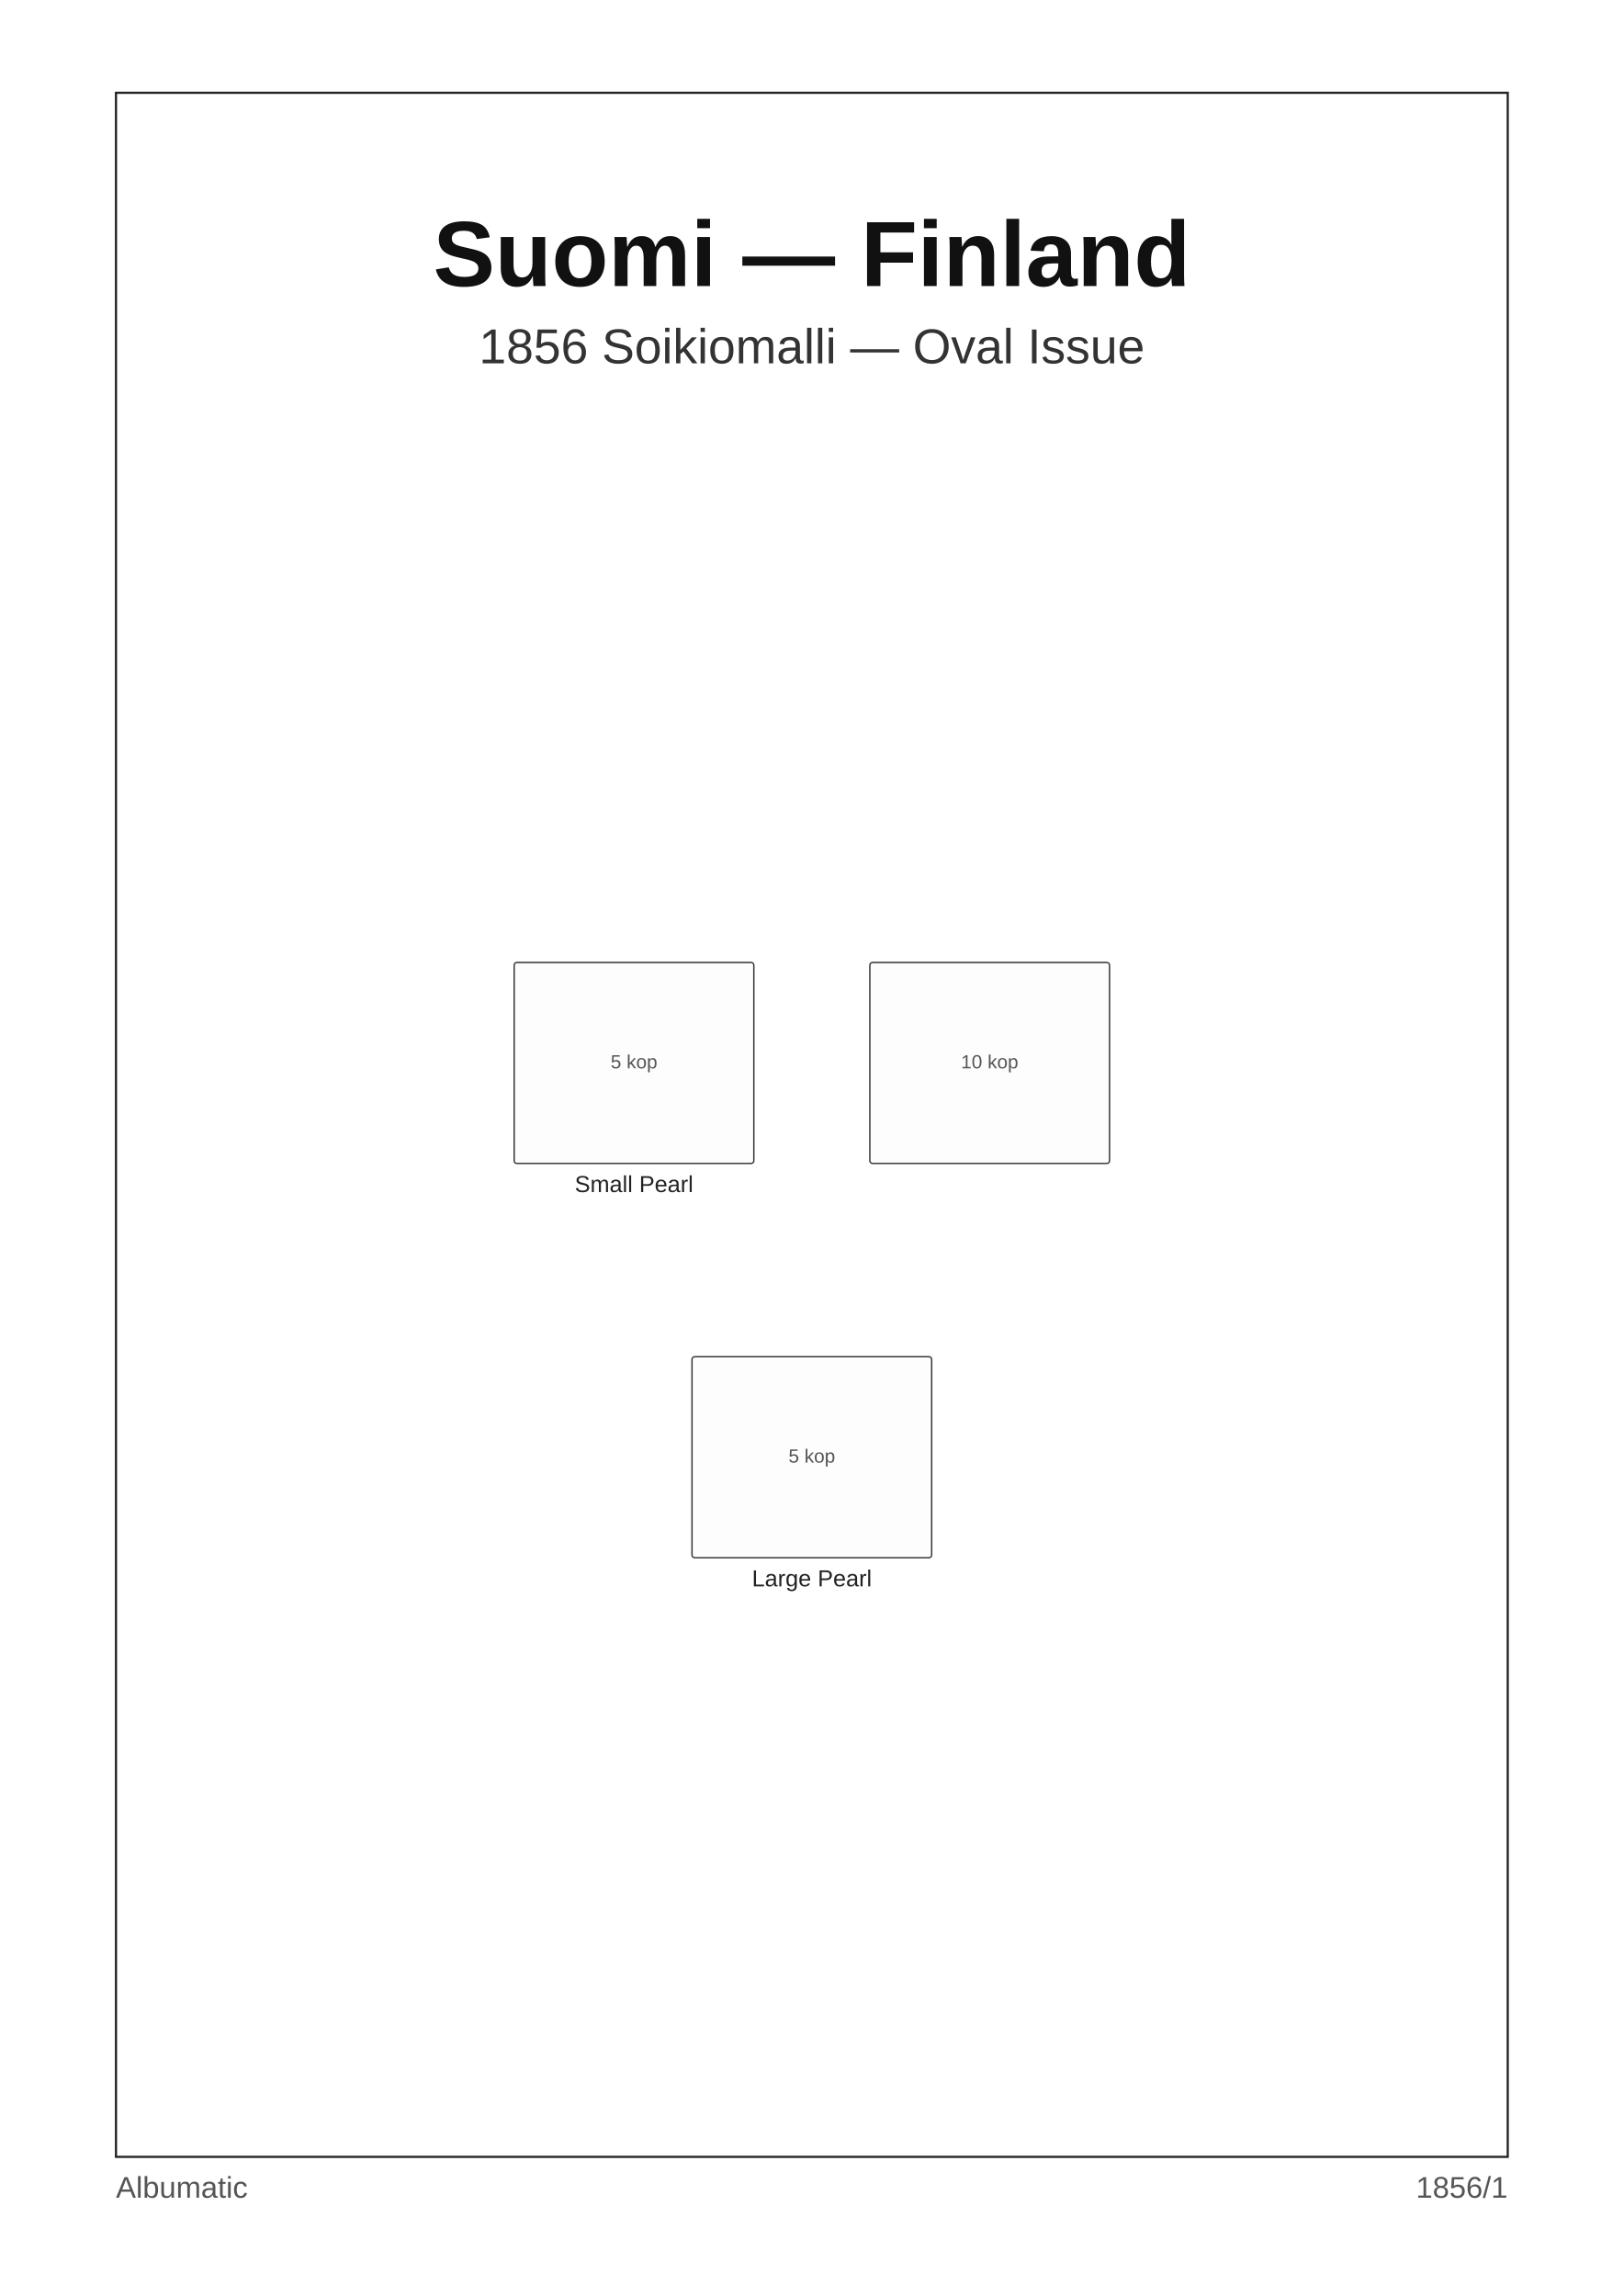
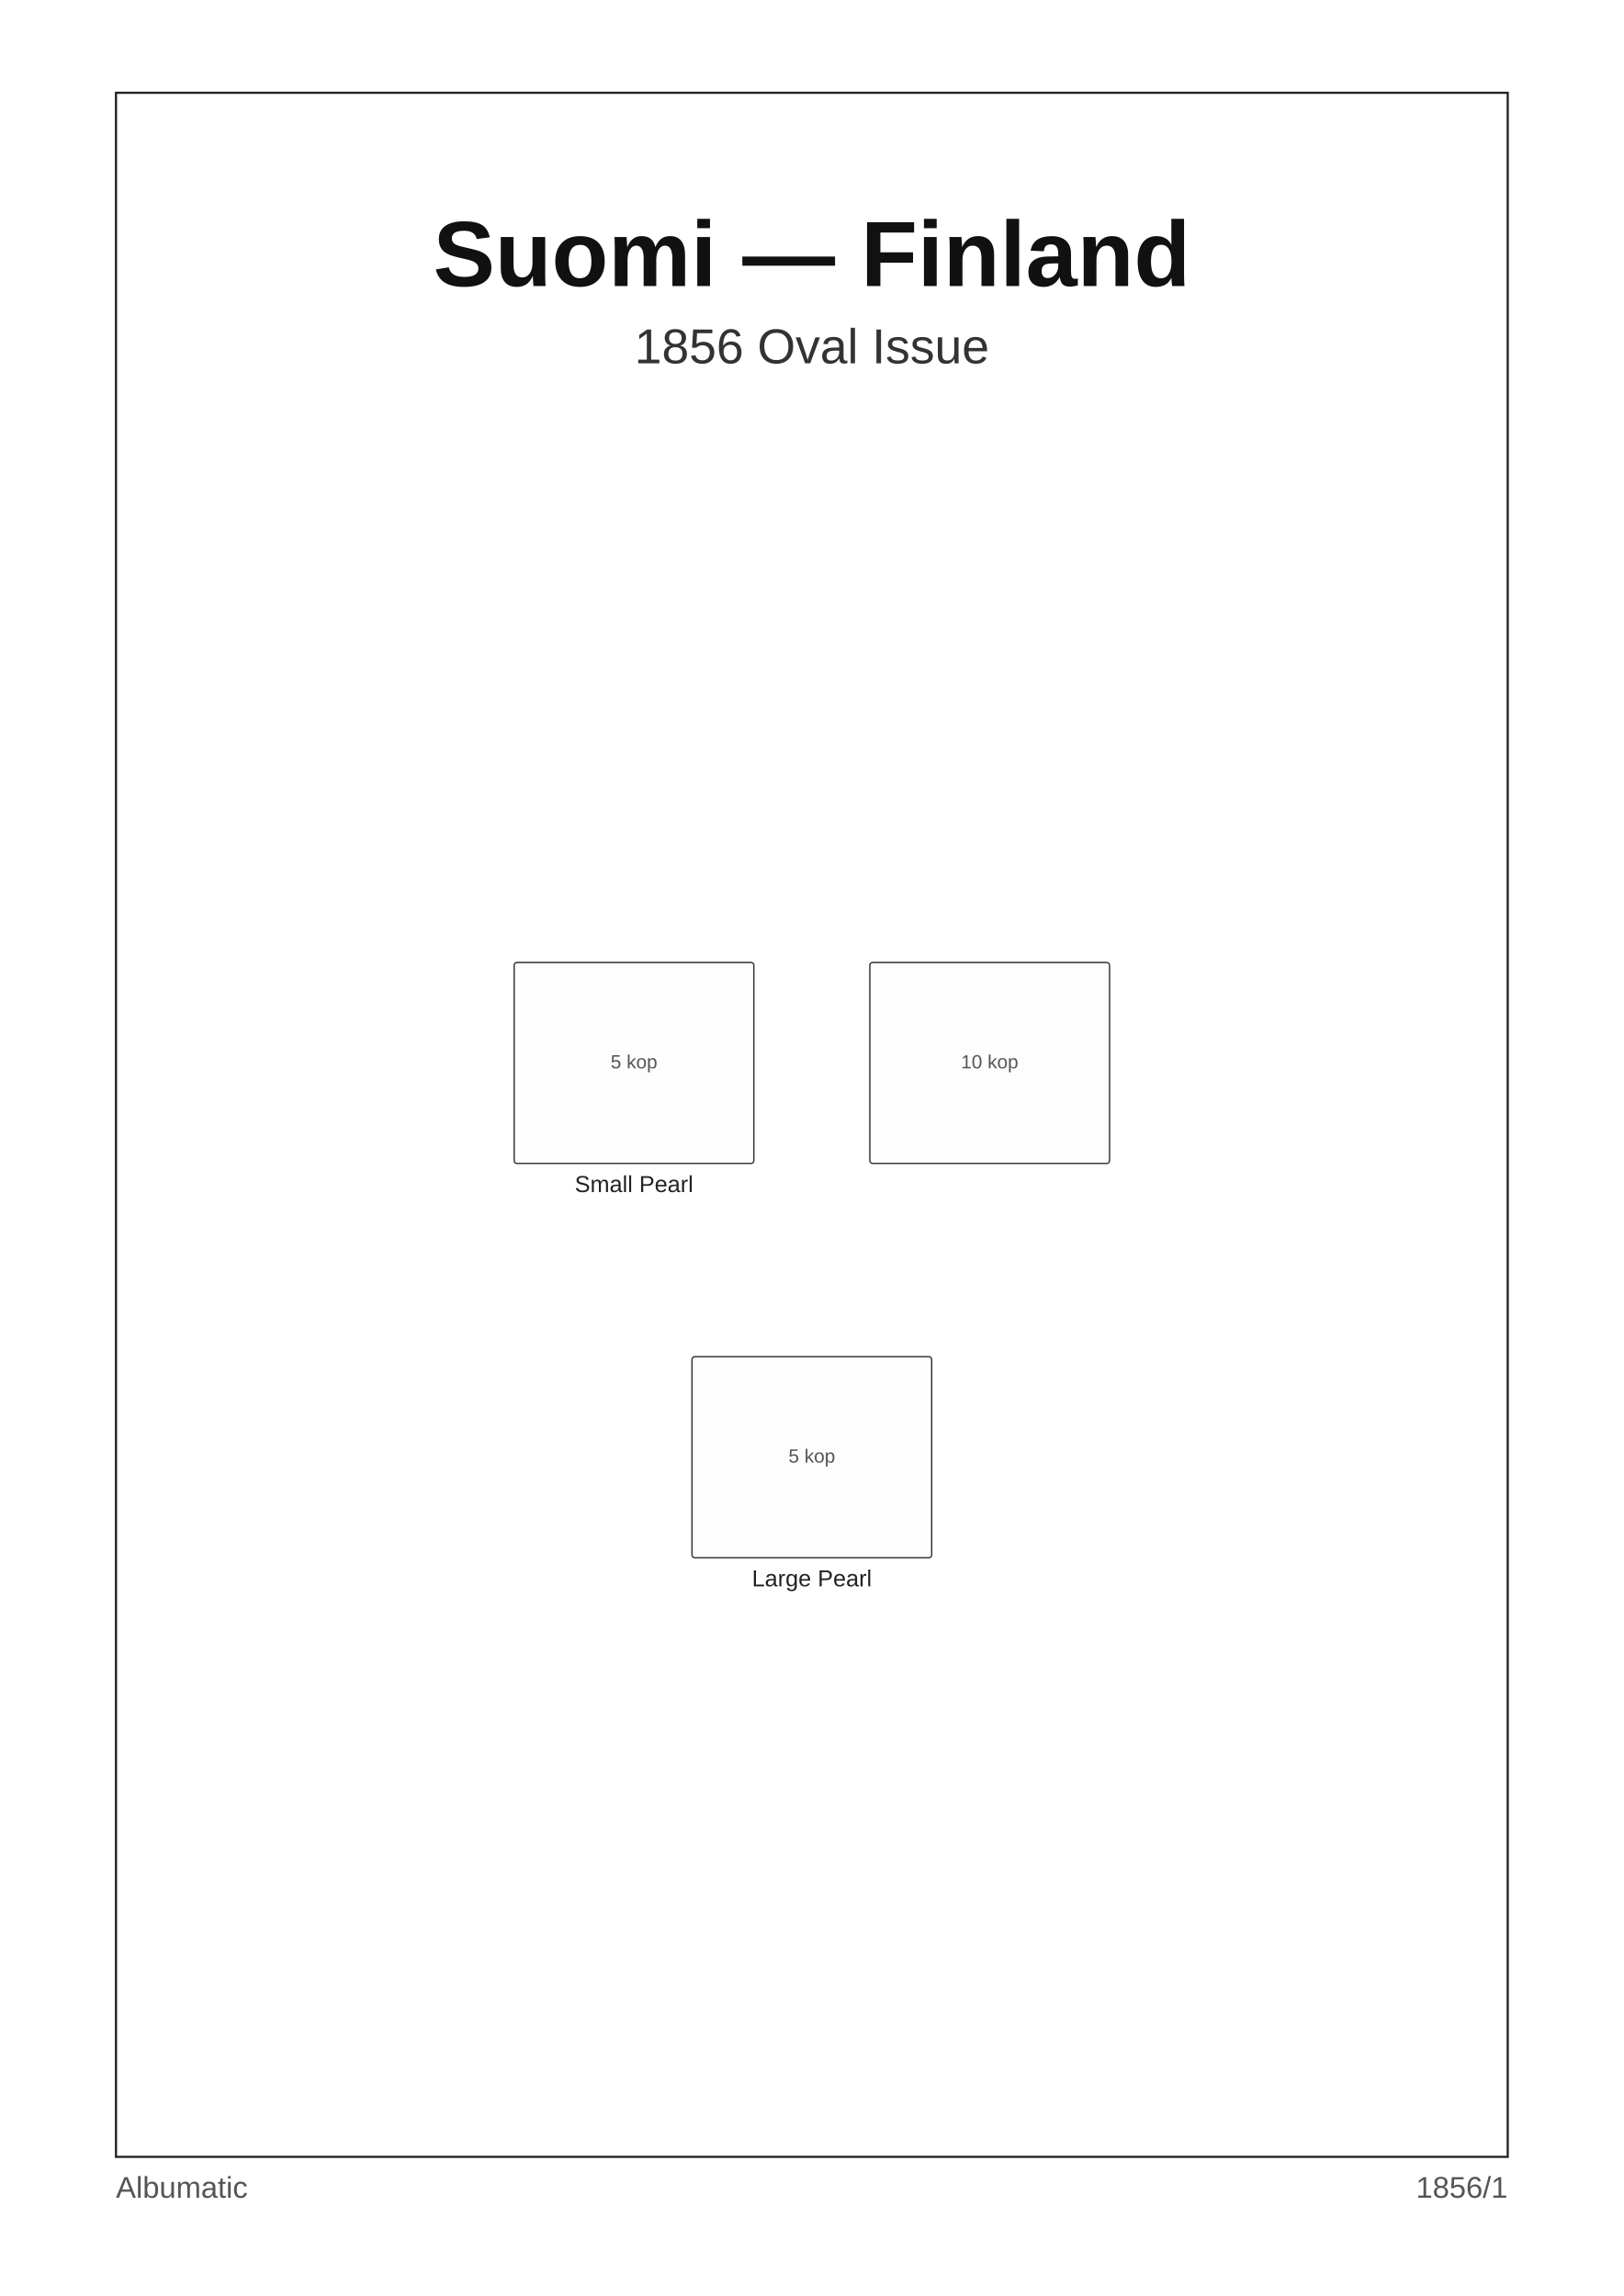
<svg xmlns="http://www.w3.org/2000/svg" viewBox="0 0 595.28 841.89" width="100%" height="100%" style="background:#ffffff; display:block;">
  <defs>
    <style>
      .border { fill: none; stroke: #222222; stroke-width: 0.8; }
      .stamp-frame { fill: #fdfdfd; stroke: #333333; stroke-width: 0.5; }
      .header1 { font-family: "Liberation Sans", "DejaVu Sans", "Helvetica", Arial, sans-serif; font-size: 34px; font-weight: bold; text-anchor: middle; fill: #111111; }
      .header2 { font-family: "Liberation Sans", "DejaVu Sans", "Helvetica", Arial, sans-serif; font-size: 18px; text-anchor: middle; fill: #333333; }
      .footer { font-family: "Liberation Sans", "DejaVu Sans", "Helvetica", Arial, sans-serif; font-size: 11px; fill: #555555; }
      .stamp-text { font-family: "Liberation Sans", "DejaVu Sans", "Helvetica", Arial, sans-serif; text-anchor: middle; dominant-baseline: middle; fill: #555555; }
      .stamp-label { font-family: "Liberation Sans", "DejaVu Sans", "Helvetica", Arial, sans-serif; text-anchor: middle; fill: #222222; }
    </style>
  </defs>
  <rect class="border" x="42.52" y="34.02" width="510.24" height="756.85" />
  <text class="footer" x="42.52" y="805.87">Albumatic</text>
  <text class="footer" x="552.76" y="805.87" text-anchor="end">1856/1</text>
  <text class="header1" x="297.64" y="104.88">Suomi — Finland</text>
-   <text class="header2" x="297.64" y="133.23">1856 Soikiomalli — Oval Issue</text>
+   <text class="header2" x="297.64" y="133.23">1856 Oval Issue</text>
  <g class="stamp-group">
    <rect class="stamp-frame" x="188.50" y="352.91" width="87.87" height="73.70" rx="1" />
    <text class="stamp-text" style="font-size:7.0px;" x="232.44" y="389.76">5 kop</text>
    <text class="stamp-label" style="font-size:8.5px;" x="232.44" y="437.11">Small Pearl</text>
  </g>
  <g class="stamp-group">
    <rect class="stamp-frame" x="318.90" y="352.91" width="87.87" height="73.70" rx="1" />
    <text class="stamp-text" style="font-size:7.0px;" x="362.83" y="389.76">10 kop</text>
  </g>
  <g class="stamp-group">
    <rect class="stamp-frame" x="253.70" y="497.48" width="87.87" height="73.70" rx="1" />
    <text class="stamp-text" style="font-size:7.0px;" x="297.64" y="534.33">5 kop</text>
    <text class="stamp-label" style="font-size:8.5px;" x="297.64" y="581.68">Large Pearl</text>
  </g>
</svg>
